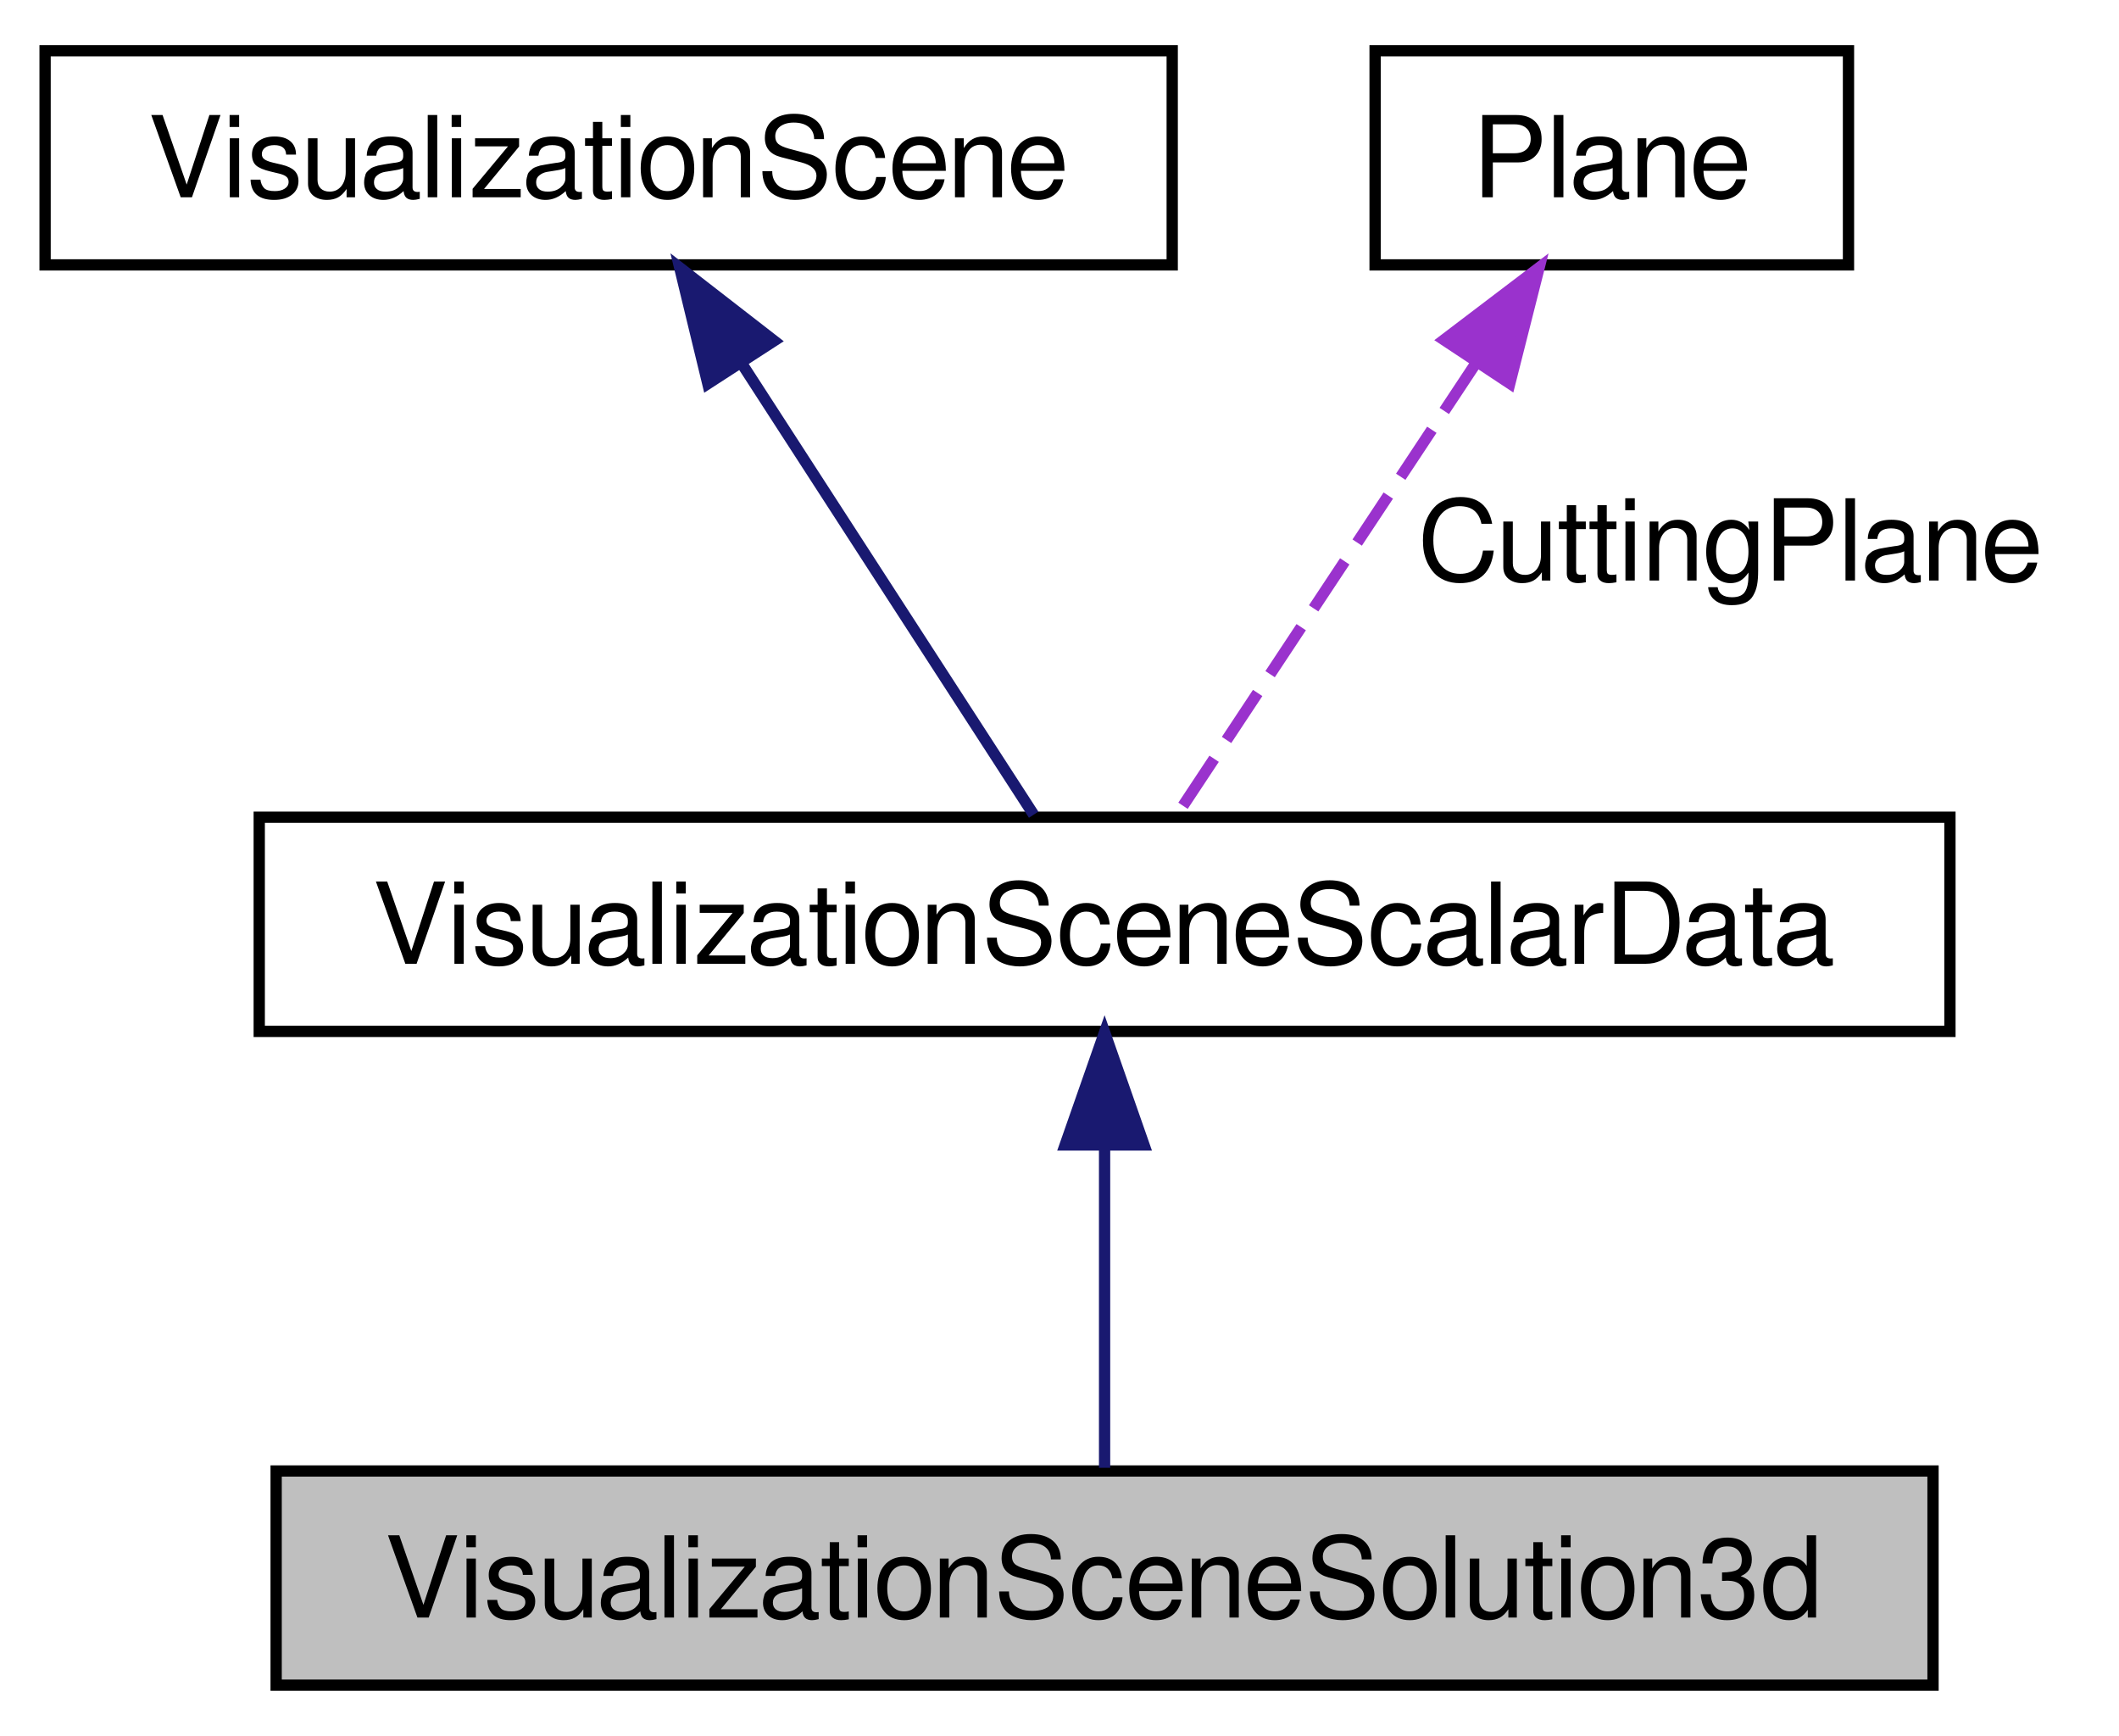
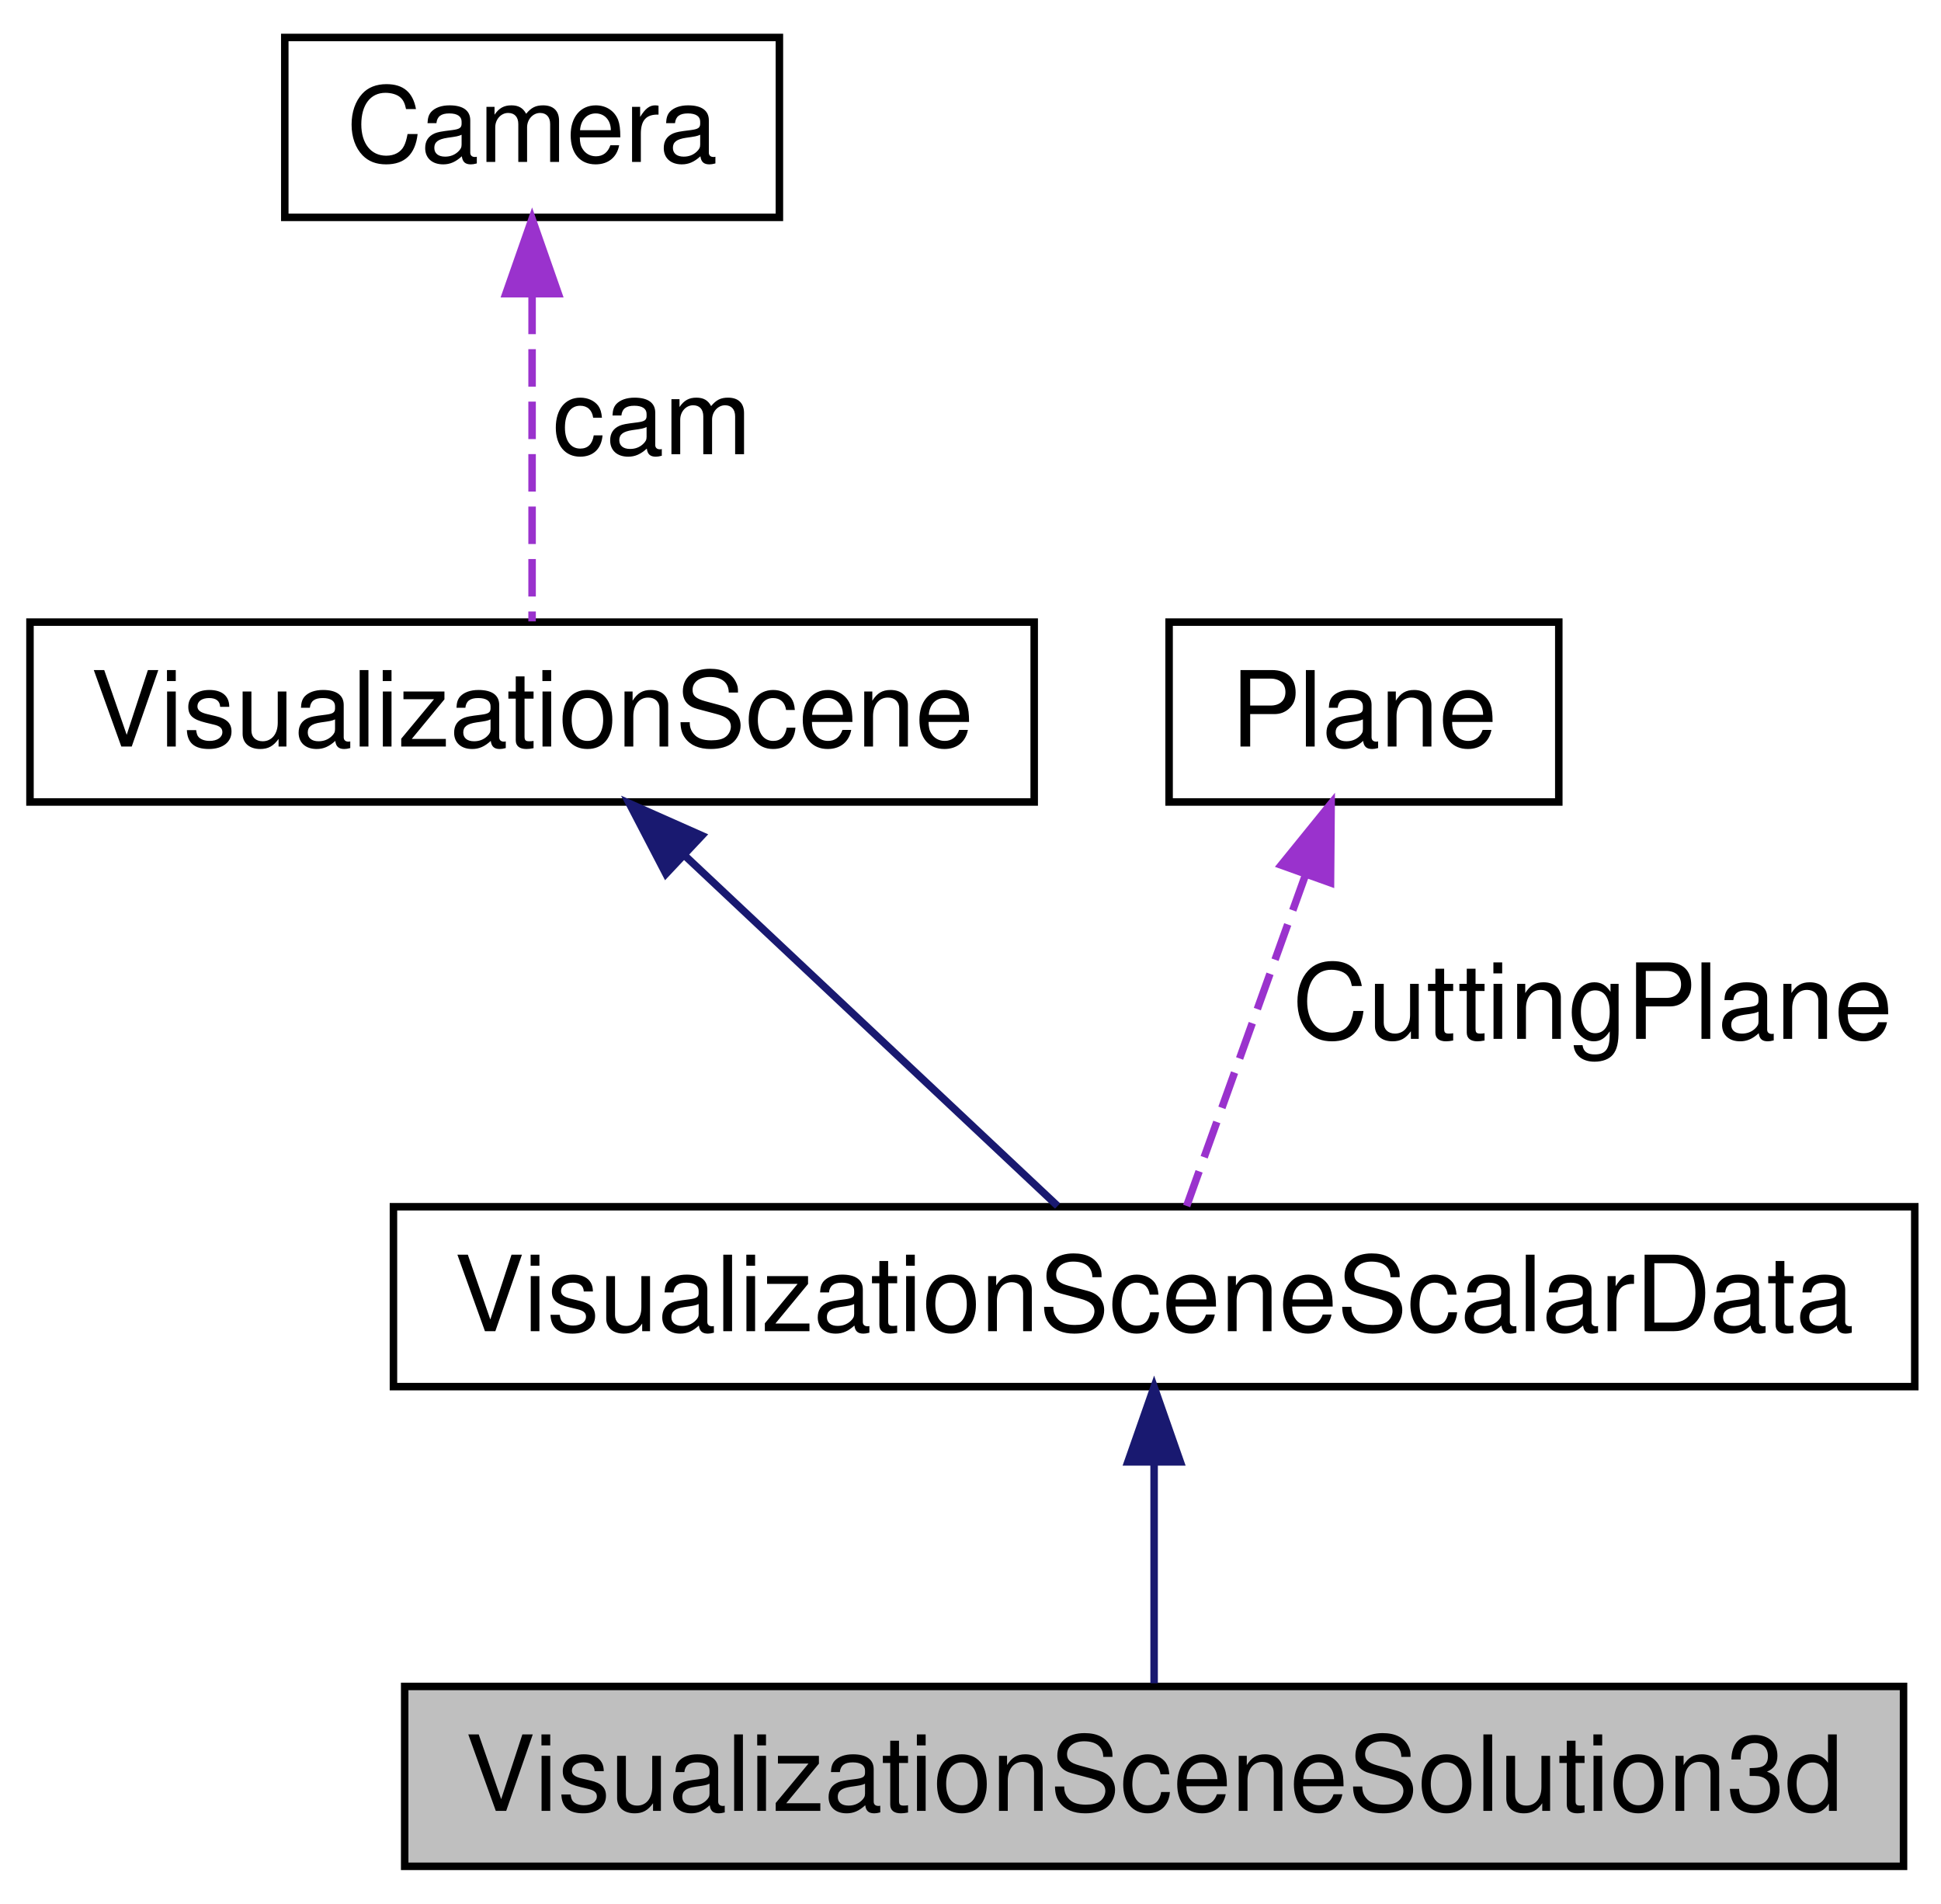
- <svg xmlns="http://www.w3.org/2000/svg" xmlns:xlink="http://www.w3.org/1999/xlink" width="188pt" height="154pt" viewBox="0.00 0.00 188.00 154.00">
-   <g id="graph1" class="graph" transform="scale(1 1) rotate(0) translate(4 150)">
-     <polygon fill="white" stroke="white" points="-4,5 -4,-150 185,-150 185,5 -4,5" />
+ <svg xmlns="http://www.w3.org/2000/svg" xmlns:xlink="http://www.w3.org/1999/xlink" width="259pt" height="254pt" viewBox="0.00 0.00 259.00 254.00">
+   <g id="graph1" class="graph" transform="scale(1 1) rotate(0) translate(4 250)">
+     <polygon fill="white" stroke="white" points="-4,5 -4,-250 256,-250 256,5 -4,5" />
    <g id="node1" class="node">
-       <polygon fill="#bfbfbf" stroke="black" points="20.5,-0.5 20.5,-19.5 167.5,-19.5 167.5,-0.5 20.5,-0.5" />
-       <text text-anchor="middle" x="94" y="-6.5" font-family="FreeSans" font-size="10.00">VisualizationSceneSolution3d</text>
+       <polygon fill="#bfbfbf" stroke="black" points="50,-1 50,-25 250,-25 250,-1 50,-1" />
+       <text text-anchor="middle" x="150" y="-8.4" font-family="Helvetica,sans-Serif" font-size="14.00">VisualizationSceneSolution3d</text>
    </g>
    <g id="node2" class="node">
      <a xlink:href="classVisualizationSceneScalarData.html" target="_top" xlink:title="VisualizationSceneScalarData">
-         <polygon fill="white" stroke="black" points="19,-58.5 19,-77.5 169,-77.5 169,-58.5 19,-58.5" />
-         <text text-anchor="middle" x="94" y="-64.5" font-family="FreeSans" font-size="10.00">VisualizationSceneScalarData</text>
+         <polygon fill="white" stroke="black" points="48.5,-65 48.5,-89 251.5,-89 251.5,-65 48.5,-65" />
+         <text text-anchor="middle" x="150" y="-72.4" font-family="Helvetica,sans-Serif" font-size="14.00">VisualizationSceneScalarData</text>
      </a>
    </g>
    <g id="edge2" class="edge">
-       <path fill="none" stroke="midnightblue" d="M94,-48.153C94,-38.58 94,-27.523 94,-19.786" />
-       <polygon fill="midnightblue" stroke="midnightblue" points="90.5,-48.422 94,-58.422 97.5,-48.422 90.5,-48.422" />
+       <path fill="none" stroke="midnightblue" d="M150,-54.678C150,-44.868 150,-33.718 150,-25.421" />
+       <polygon fill="midnightblue" stroke="midnightblue" points="146.5,-54.962 150,-64.962 153.5,-54.962 146.5,-54.962" />
    </g>
    <g id="node4" class="node">
      <a xlink:href="classVisualizationScene.html" target="_top" xlink:title="VisualizationScene">
-         <polygon fill="white" stroke="black" points="0,-126.5 0,-145.5 100,-145.5 100,-126.5 0,-126.5" />
-         <text text-anchor="middle" x="50" y="-132.5" font-family="FreeSans" font-size="10.00">VisualizationScene</text>
+         <polygon fill="white" stroke="black" points="0,-143 0,-167 134,-167 134,-143 0,-143" />
+         <text text-anchor="middle" x="67" y="-150.4" font-family="Helvetica,sans-Serif" font-size="14.00">VisualizationScene</text>
      </a>
    </g>
    <g id="edge4" class="edge">
-       <path fill="none" stroke="midnightblue" d="M61.834,-117.711C70.162,-104.841 80.982,-88.119 87.708,-77.725" />
-       <polygon fill="midnightblue" stroke="midnightblue" points="58.798,-115.96 56.304,-126.257 64.675,-119.763 58.798,-115.96" />
+       <path fill="none" stroke="midnightblue" d="M87.533,-135.704C103.053,-121.119 123.879,-101.548 137.122,-89.102" />
+       <polygon fill="midnightblue" stroke="midnightblue" points="84.859,-133.414 79.969,-142.812 89.653,-138.515 84.859,-133.414" />
    </g>
    <g id="node6" class="node">
-       <a xlink:href="classPlane.html" target="_top" xlink:title="Plane">
-         <polygon fill="white" stroke="black" points="118,-126.5 118,-145.5 160,-145.5 160,-126.5 118,-126.5" />
-         <text text-anchor="middle" x="139" y="-132.5" font-family="FreeSans" font-size="10.00">Plane</text>
+       <a xlink:href="classCamera.html" target="_top" xlink:title="Camera">
+         <polygon fill="white" stroke="black" points="34,-221 34,-245 100,-245 100,-221 34,-221" />
+         <text text-anchor="middle" x="67" y="-228.4" font-family="Helvetica,sans-Serif" font-size="14.00">Camera</text>
      </a>
    </g>
    <g id="edge6" class="edge">
-       <path fill="none" stroke="#9a32cd" stroke-dasharray="5,2" d="M126.897,-117.711C118.38,-104.841 107.314,-88.119 100.435,-77.725" />
-       <polygon fill="#9a32cd" stroke="#9a32cd" points="124.115,-119.849 132.553,-126.257 129.953,-115.986 124.115,-119.849" />
-       <text text-anchor="middle" x="149.5" y="-98.5" font-family="FreeSans" font-size="10.00"> CuttingPlane</text>
+       <path fill="none" stroke="#9a32cd" stroke-dasharray="5,2" d="M67,-210.417C67,-196.285 67,-178.634 67,-167.102" />
+       <polygon fill="#9a32cd" stroke="#9a32cd" points="63.5,-210.812 67,-220.812 70.5,-210.813 63.5,-210.812" />
+       <text text-anchor="middle" x="83" y="-189.4" font-family="Helvetica,sans-Serif" font-size="14.00"> cam</text>
+     </g>
+     <g id="node8" class="node">
+       <a xlink:href="classPlane.html" target="_top" xlink:title="Plane">
+         <polygon fill="white" stroke="black" points="152,-143 152,-167 204,-167 204,-143 152,-143" />
+         <text text-anchor="middle" x="178" y="-150.4" font-family="Helvetica,sans-Serif" font-size="14.00">Plane</text>
+       </a>
+     </g>
+     <g id="edge8" class="edge">
+       <path fill="none" stroke="#9a32cd" stroke-dasharray="5,2" d="M170.193,-133.252C165.072,-118.986 158.566,-100.863 154.344,-89.102" />
+       <polygon fill="#9a32cd" stroke="#9a32cd" points="166.952,-134.583 173.625,-142.812 173.54,-132.218 166.952,-134.583" />
+       <text text-anchor="middle" x="208.5" y="-111.4" font-family="Helvetica,sans-Serif" font-size="14.00"> CuttingPlane</text>
    </g>
  </g>
</svg>
